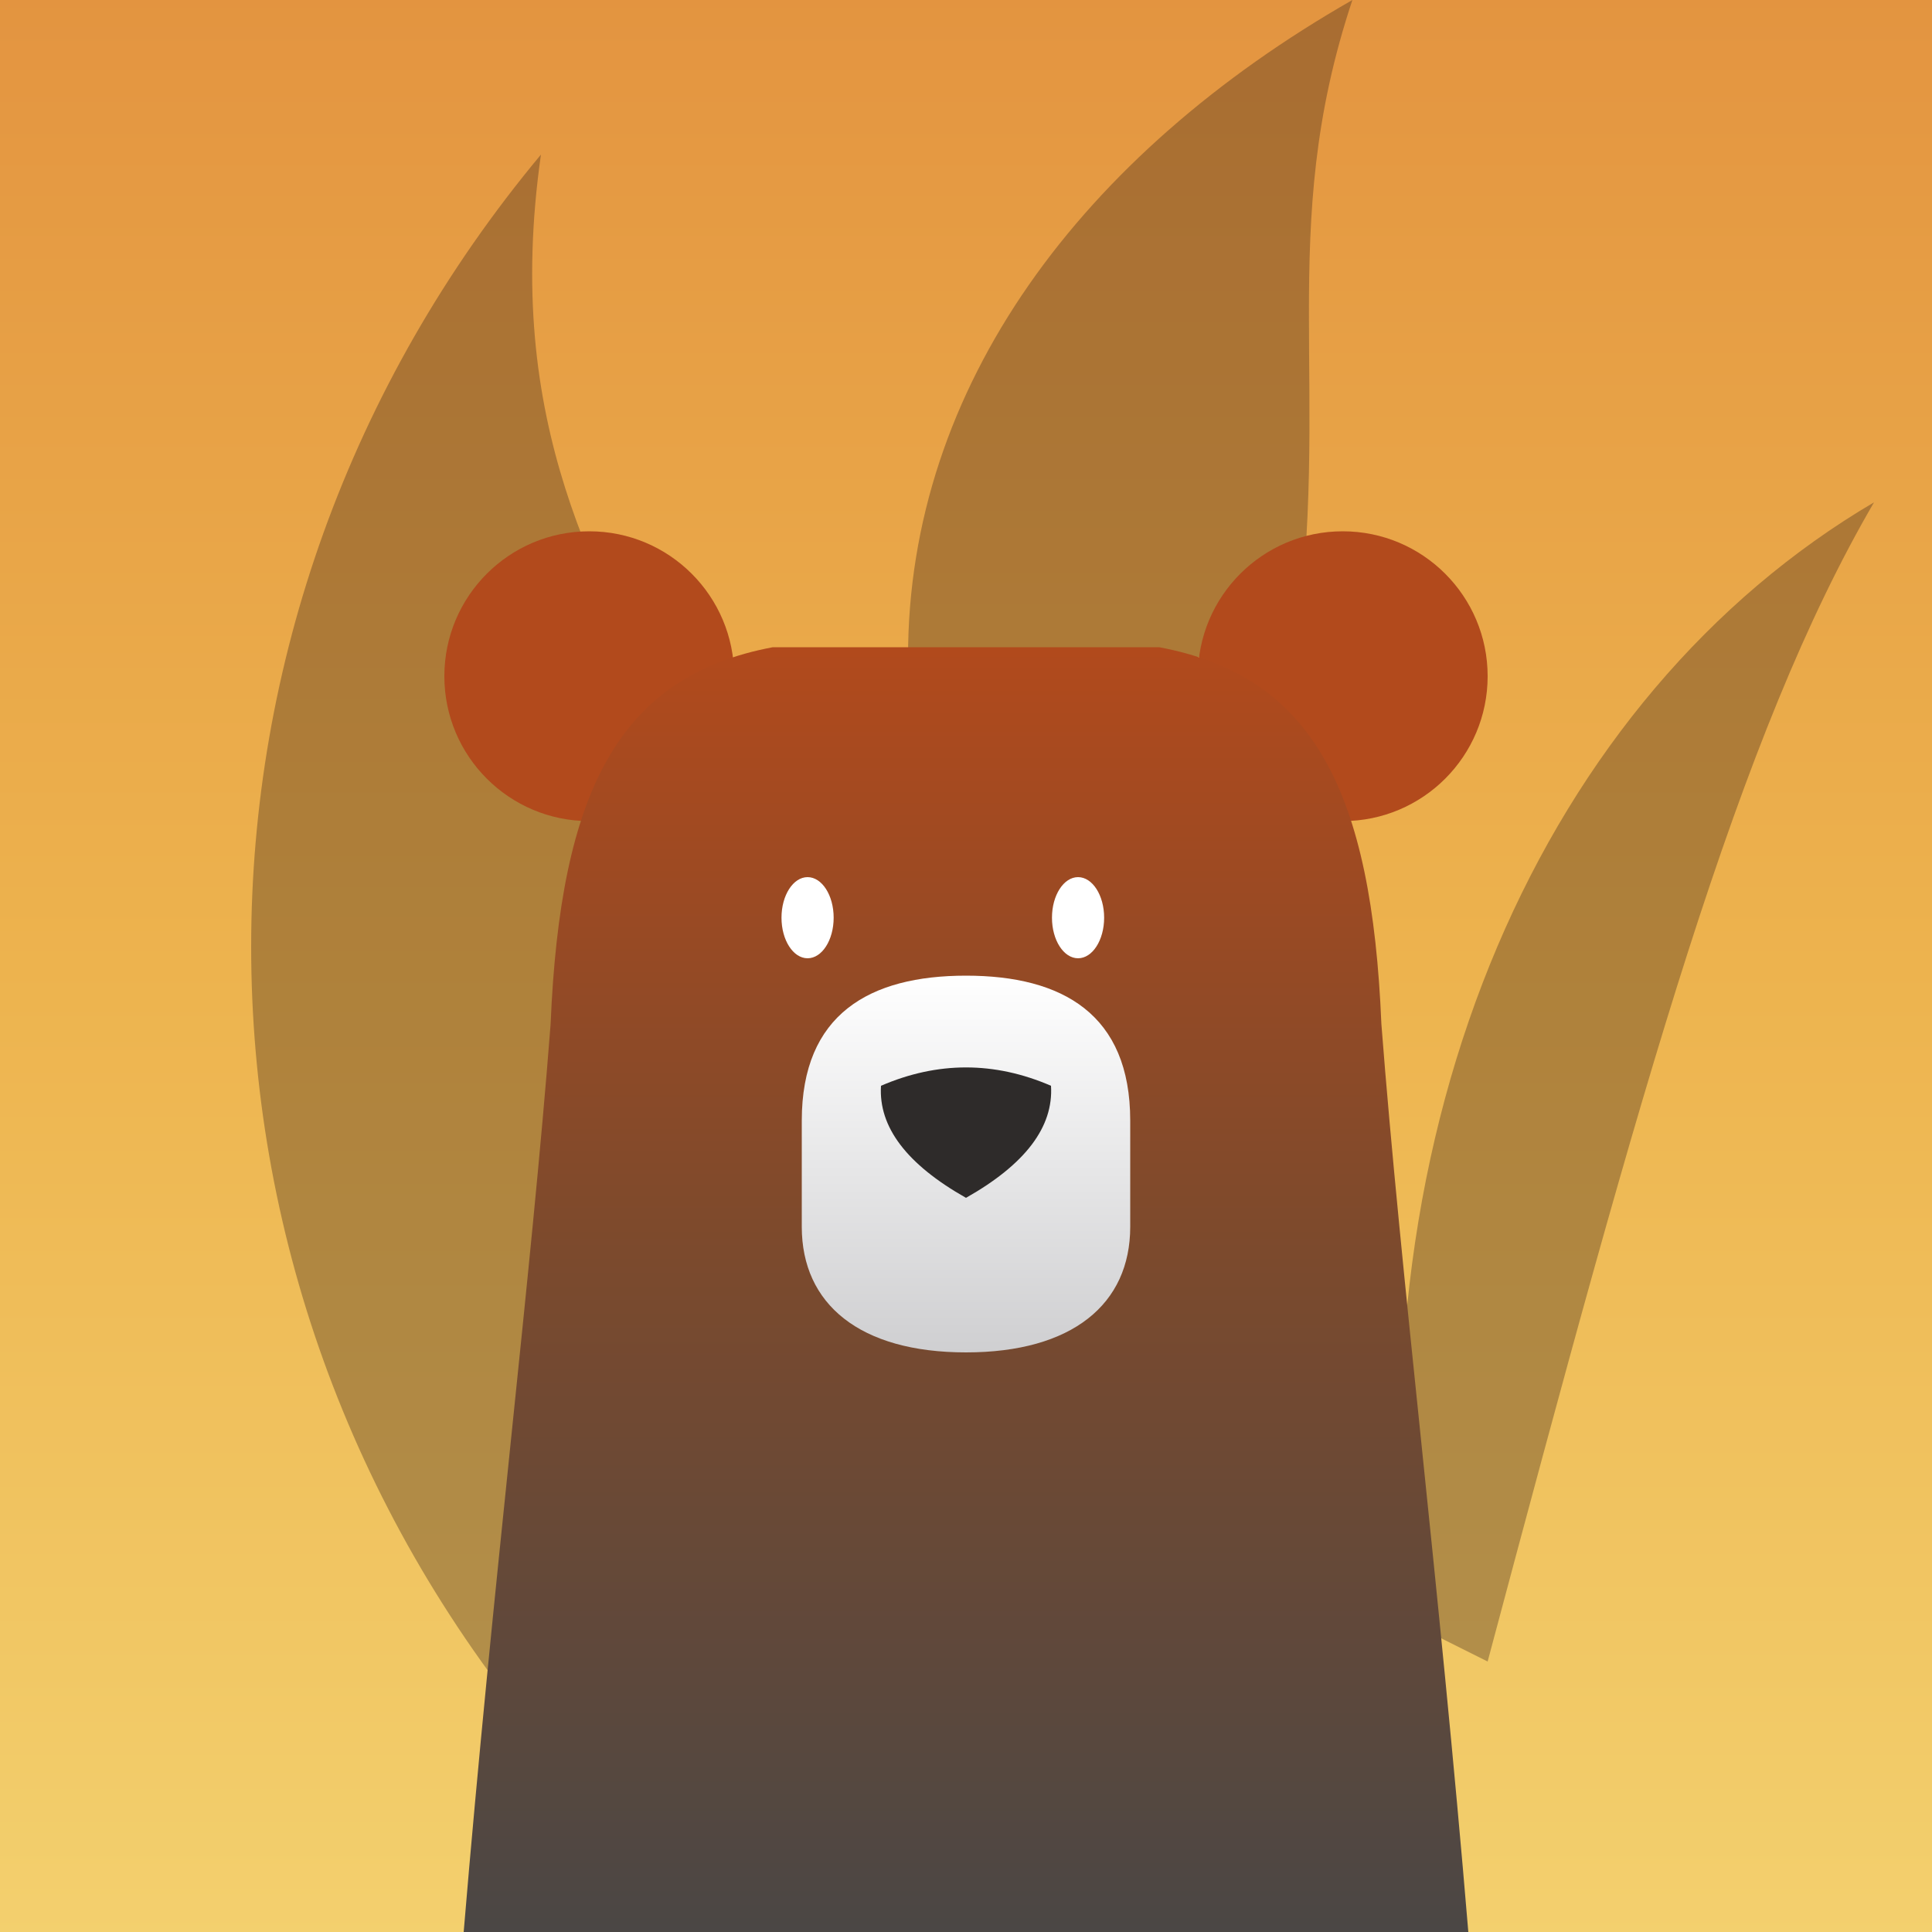
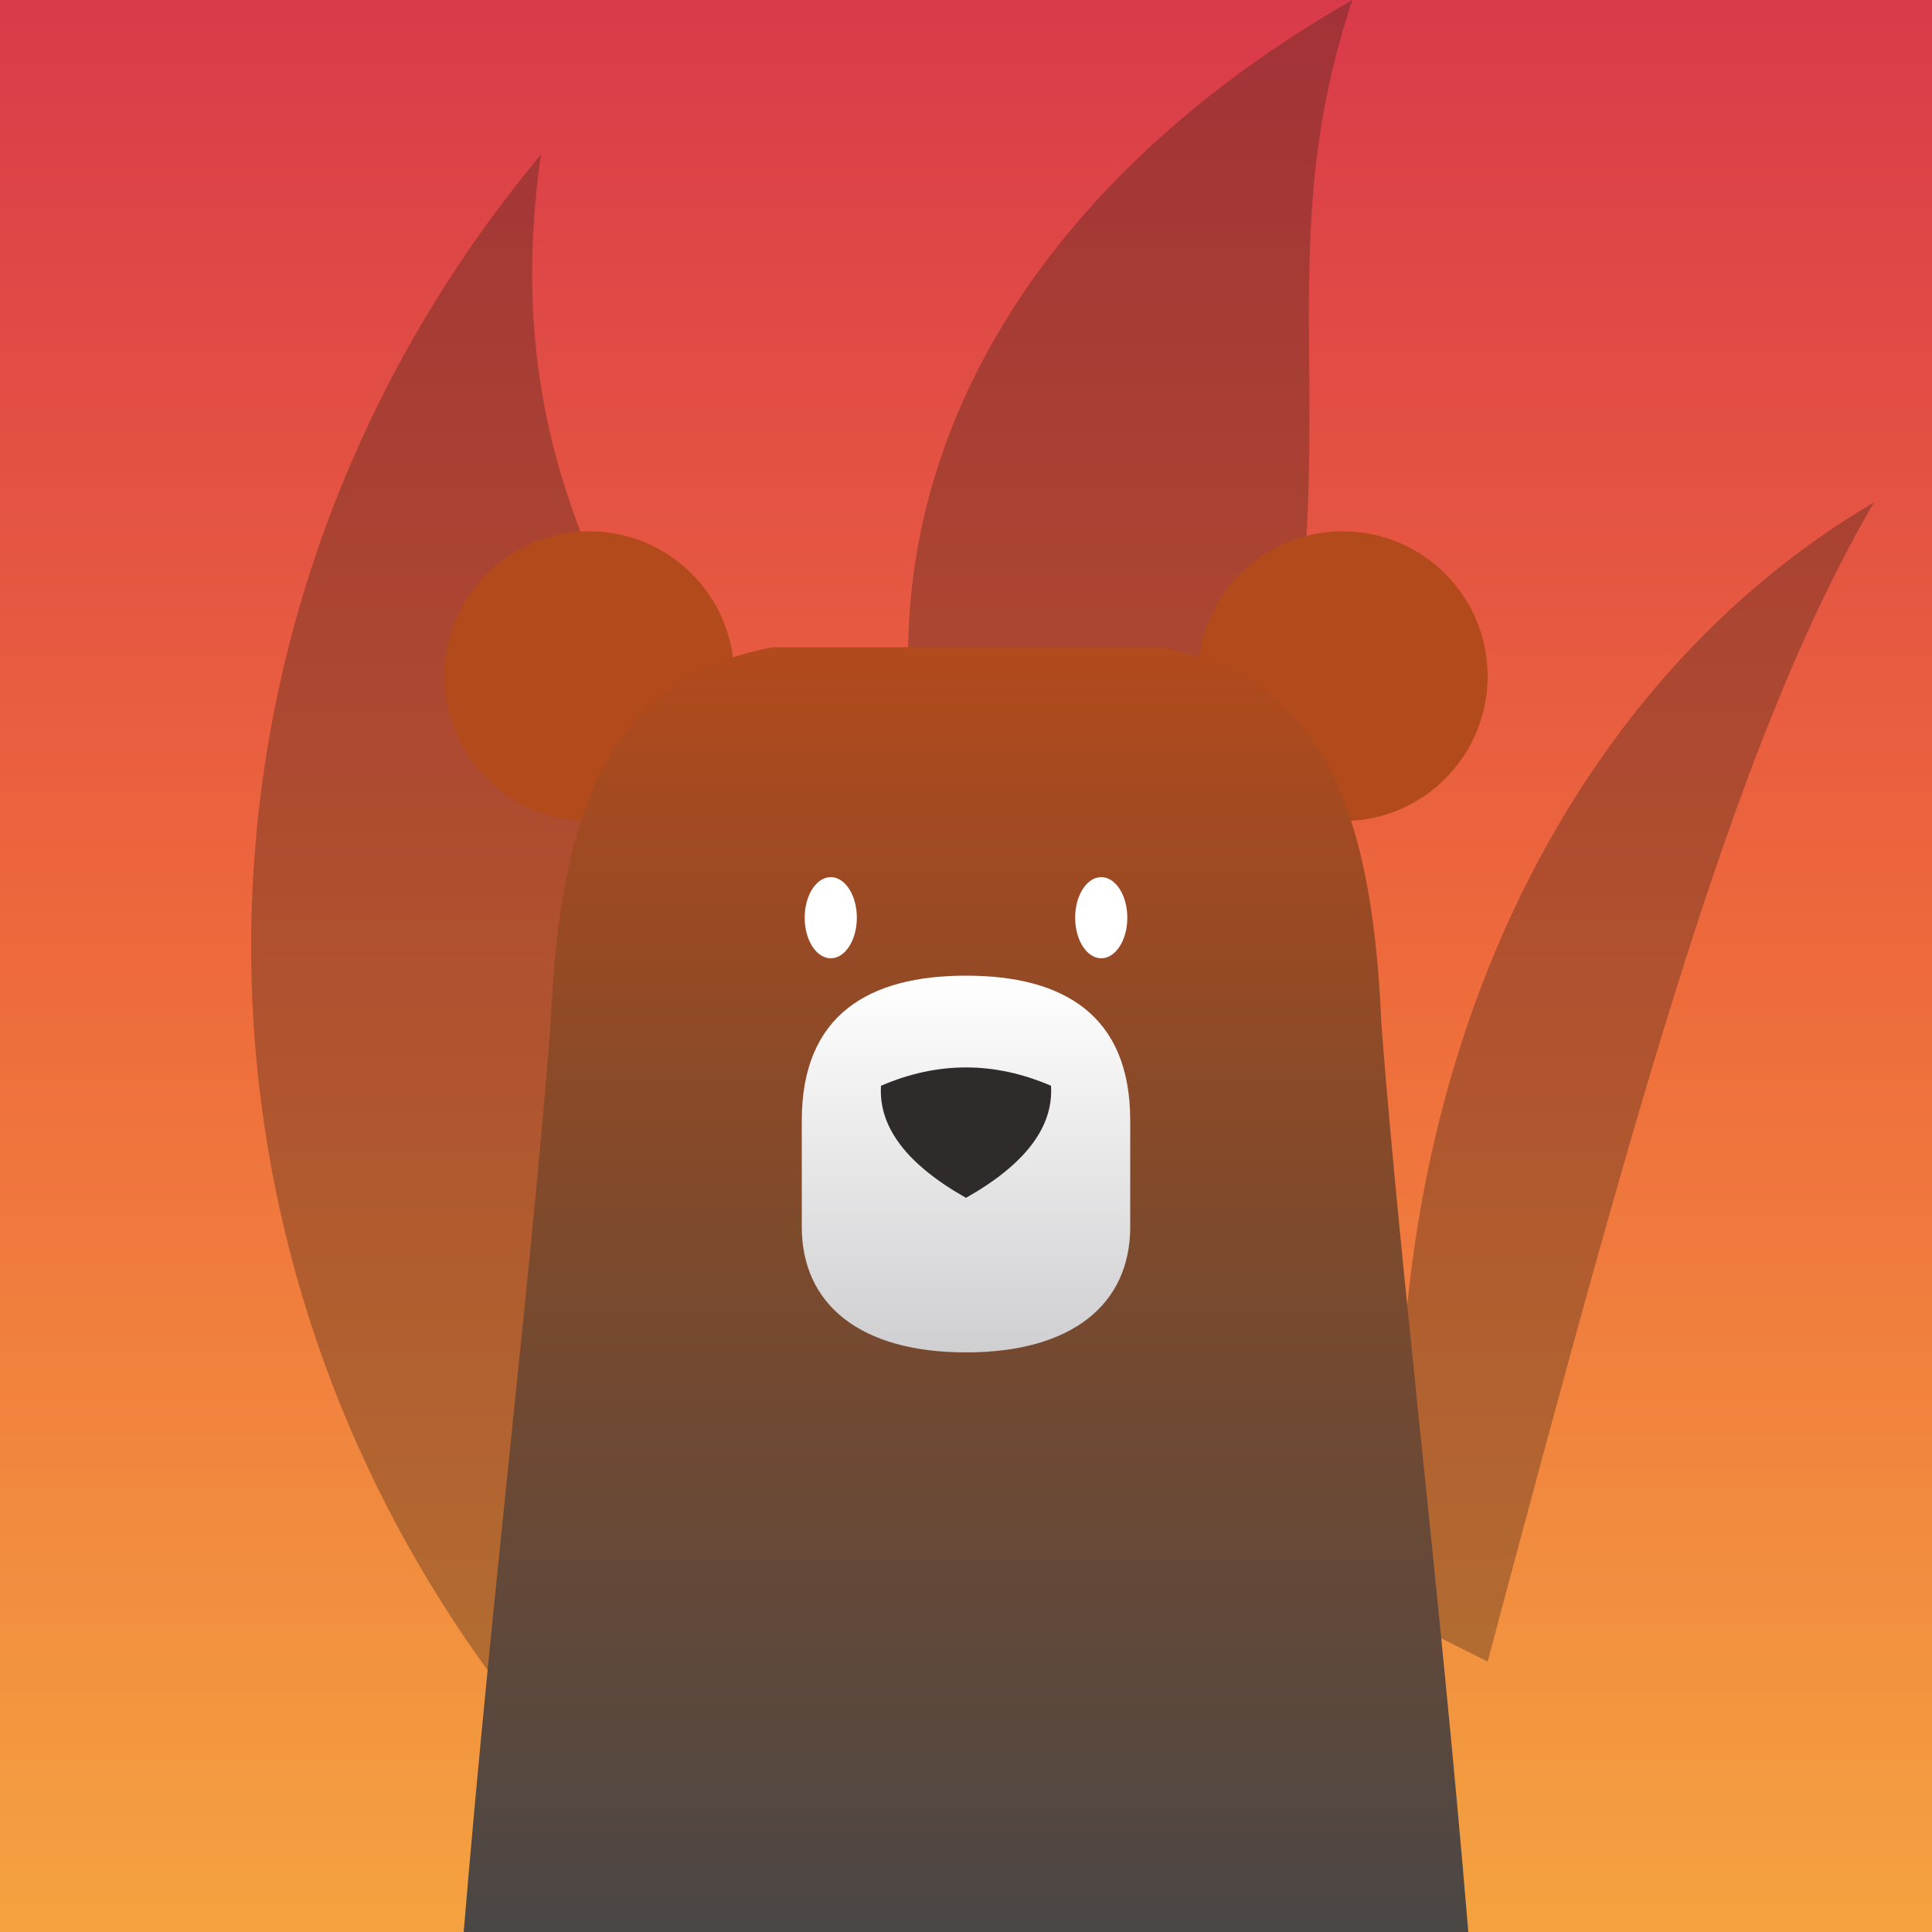
<svg xmlns="http://www.w3.org/2000/svg" width="512" height="512" viewBox="0 0 100 100">
  <defs>
-     <linearGradient id="av-mel-bg" x1="0" y1="0" x2="0" y2="1">
-       <stop offset="0" stop-color="#E39440" />
-       <stop offset=".5" stop-color="#EDB34E" />
-       <stop offset="1" stop-color="#F3D06E" />
+     <linearGradient id="av-por-do-sol-bg" x1="0" y1="0" x2="0" y2="1">
+       <stop offset="0" stop-color="#D93A4A" />
+       <stop offset=".5" stop-color="#EE6A3C" />
+       <stop offset="1" stop-color="#F4A340" />
    </linearGradient>
-     <clipPath id="av-mel-card">
+     <clipPath id="av-por-do-sol-card">
      <rect width="100" height="100" />
    </clipPath>
  </defs>
-   <g clip-path="url(#av-mel-card)">
-     <rect width="100" height="100" fill="url(#av-mel-bg)" />
+   <g clip-path="url(#av-por-do-sol-card)">
+     <rect width="100" height="100" fill="url(#av-por-do-sol-bg)" />
    <defs>
-       <linearGradient id="av-mel-bear" x1="0" y1="0" x2="0" y2="1">
+       <linearGradient id="av-por-do-sol-bear" x1="0" y1="0" x2="0" y2="1">
        <stop offset="0" stop-color="#B24A1C" />
        <stop offset=".45" stop-color="#7E4A2C" />
        <stop offset="1" stop-color="#4A4745" />
      </linearGradient>
-       <linearGradient id="av-mel-muz" x1="0" y1="0" x2="0" y2="1">
+       <linearGradient id="av-por-do-sol-muz" x1="0" y1="0" x2="0" y2="1">
        <stop offset="0" stop-color="#FFFFFF" />
        <stop offset="1" stop-color="#CFCFD1" />
      </linearGradient>
    </defs>
    <g fill="#3A2217" fill-opacity=".34">
      <path d="M28 90 C8 66 8 32 28 8 C26 22 31 30 35 38 C32 50 30 70 29 90 Z" />
      <path d="M47 34 C47 20 56 8 70 0 C66 12 69 20 67 34 Z" />
      <path d="M73 84 C70 58 80 36 97 26 C90 38 85 56 77 86 Z" />
    </g>
    <circle cx="30.5" cy="35" r="7.5" fill="#B24A1C" />
    <circle cx="69.5" cy="35" r="7.5" fill="#B24A1C" />
-     <path d="M24 100 C25.5 82 27.5 66 28.5 53 C29 41 32 35 40 33.5 H60 C68 35 71 41 71.5 53 C72.5 66 74.5 82 76 100 Z" fill="url(#av-mel-bear)" />
-     <ellipse cx="41.8" cy="47.5" rx="1.35" ry="2.1" fill="#FFFFFF" />
-     <ellipse cx="55.8" cy="47.5" rx="1.35" ry="2.1" fill="#FFFFFF" />
-     <path d="M41.5 58 C41.5 52.5 45 50.5 50 50.5 C55 50.5 58.5 52.5 58.5 58 V63.5 C58.5 67.5 55.5 70 50 70 C44.5 70 41.5 67.5 41.5 63.5 Z" fill="url(#av-mel-muz)" />
+     <path d="M24 100 C25.5 82 27.5 66 28.5 53 C29 41 32 35 40 33.5 H60 C68 35 71 41 71.5 53 C72.5 66 74.5 82 76 100 Z" fill="url(#av-por-do-sol-bear)" />
+     <ellipse cx="43" cy="47.5" rx="1.35" ry="2.1" fill="#FFFFFF" />
+     <ellipse cx="57" cy="47.5" rx="1.35" ry="2.1" fill="#FFFFFF" />
+     <path d="M41.5 58 C41.5 52.5 45 50.5 50 50.5 C55 50.5 58.5 52.5 58.5 58 V63.5 C58.5 67.5 55.5 70 50 70 C44.5 70 41.5 67.5 41.5 63.5 Z" fill="url(#av-por-do-sol-muz)" />
    <path d="M45.6 56.2 Q50 54.3 54.4 56.2 Q54.6 59.4 50 62 Q45.4 59.4 45.6 56.2 Z" fill="#2E2B2A" />
  </g>
</svg>
